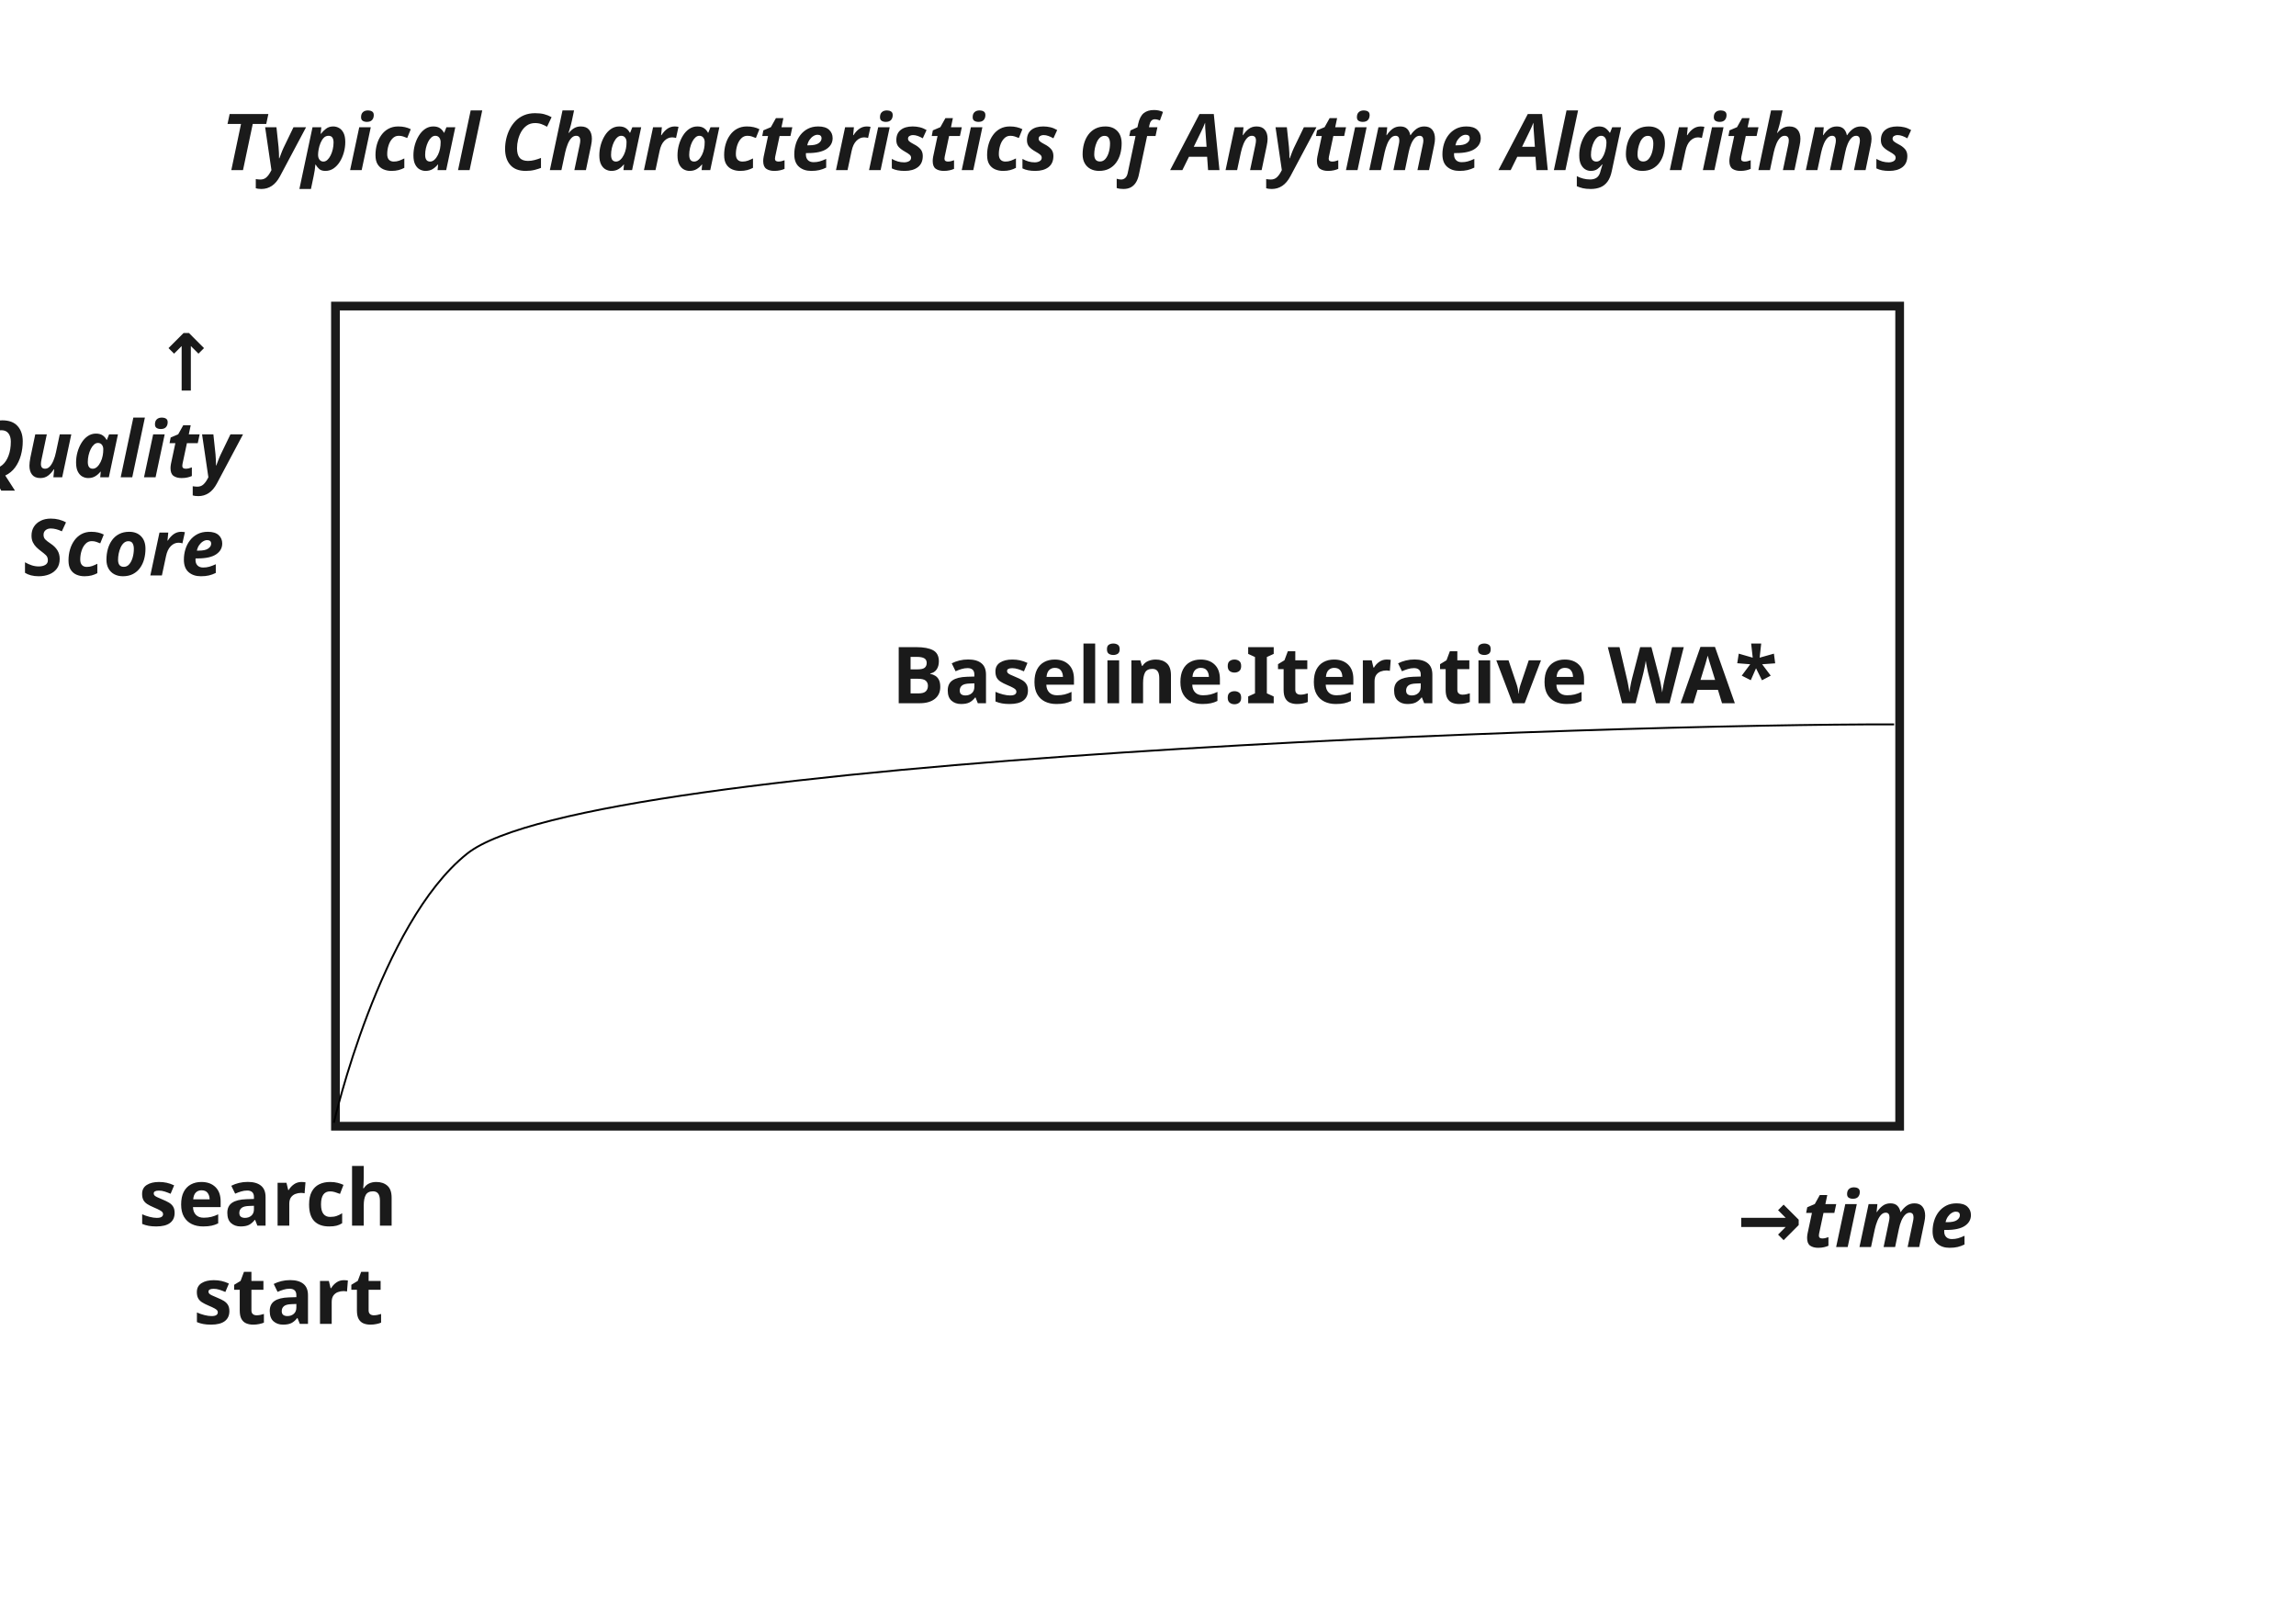
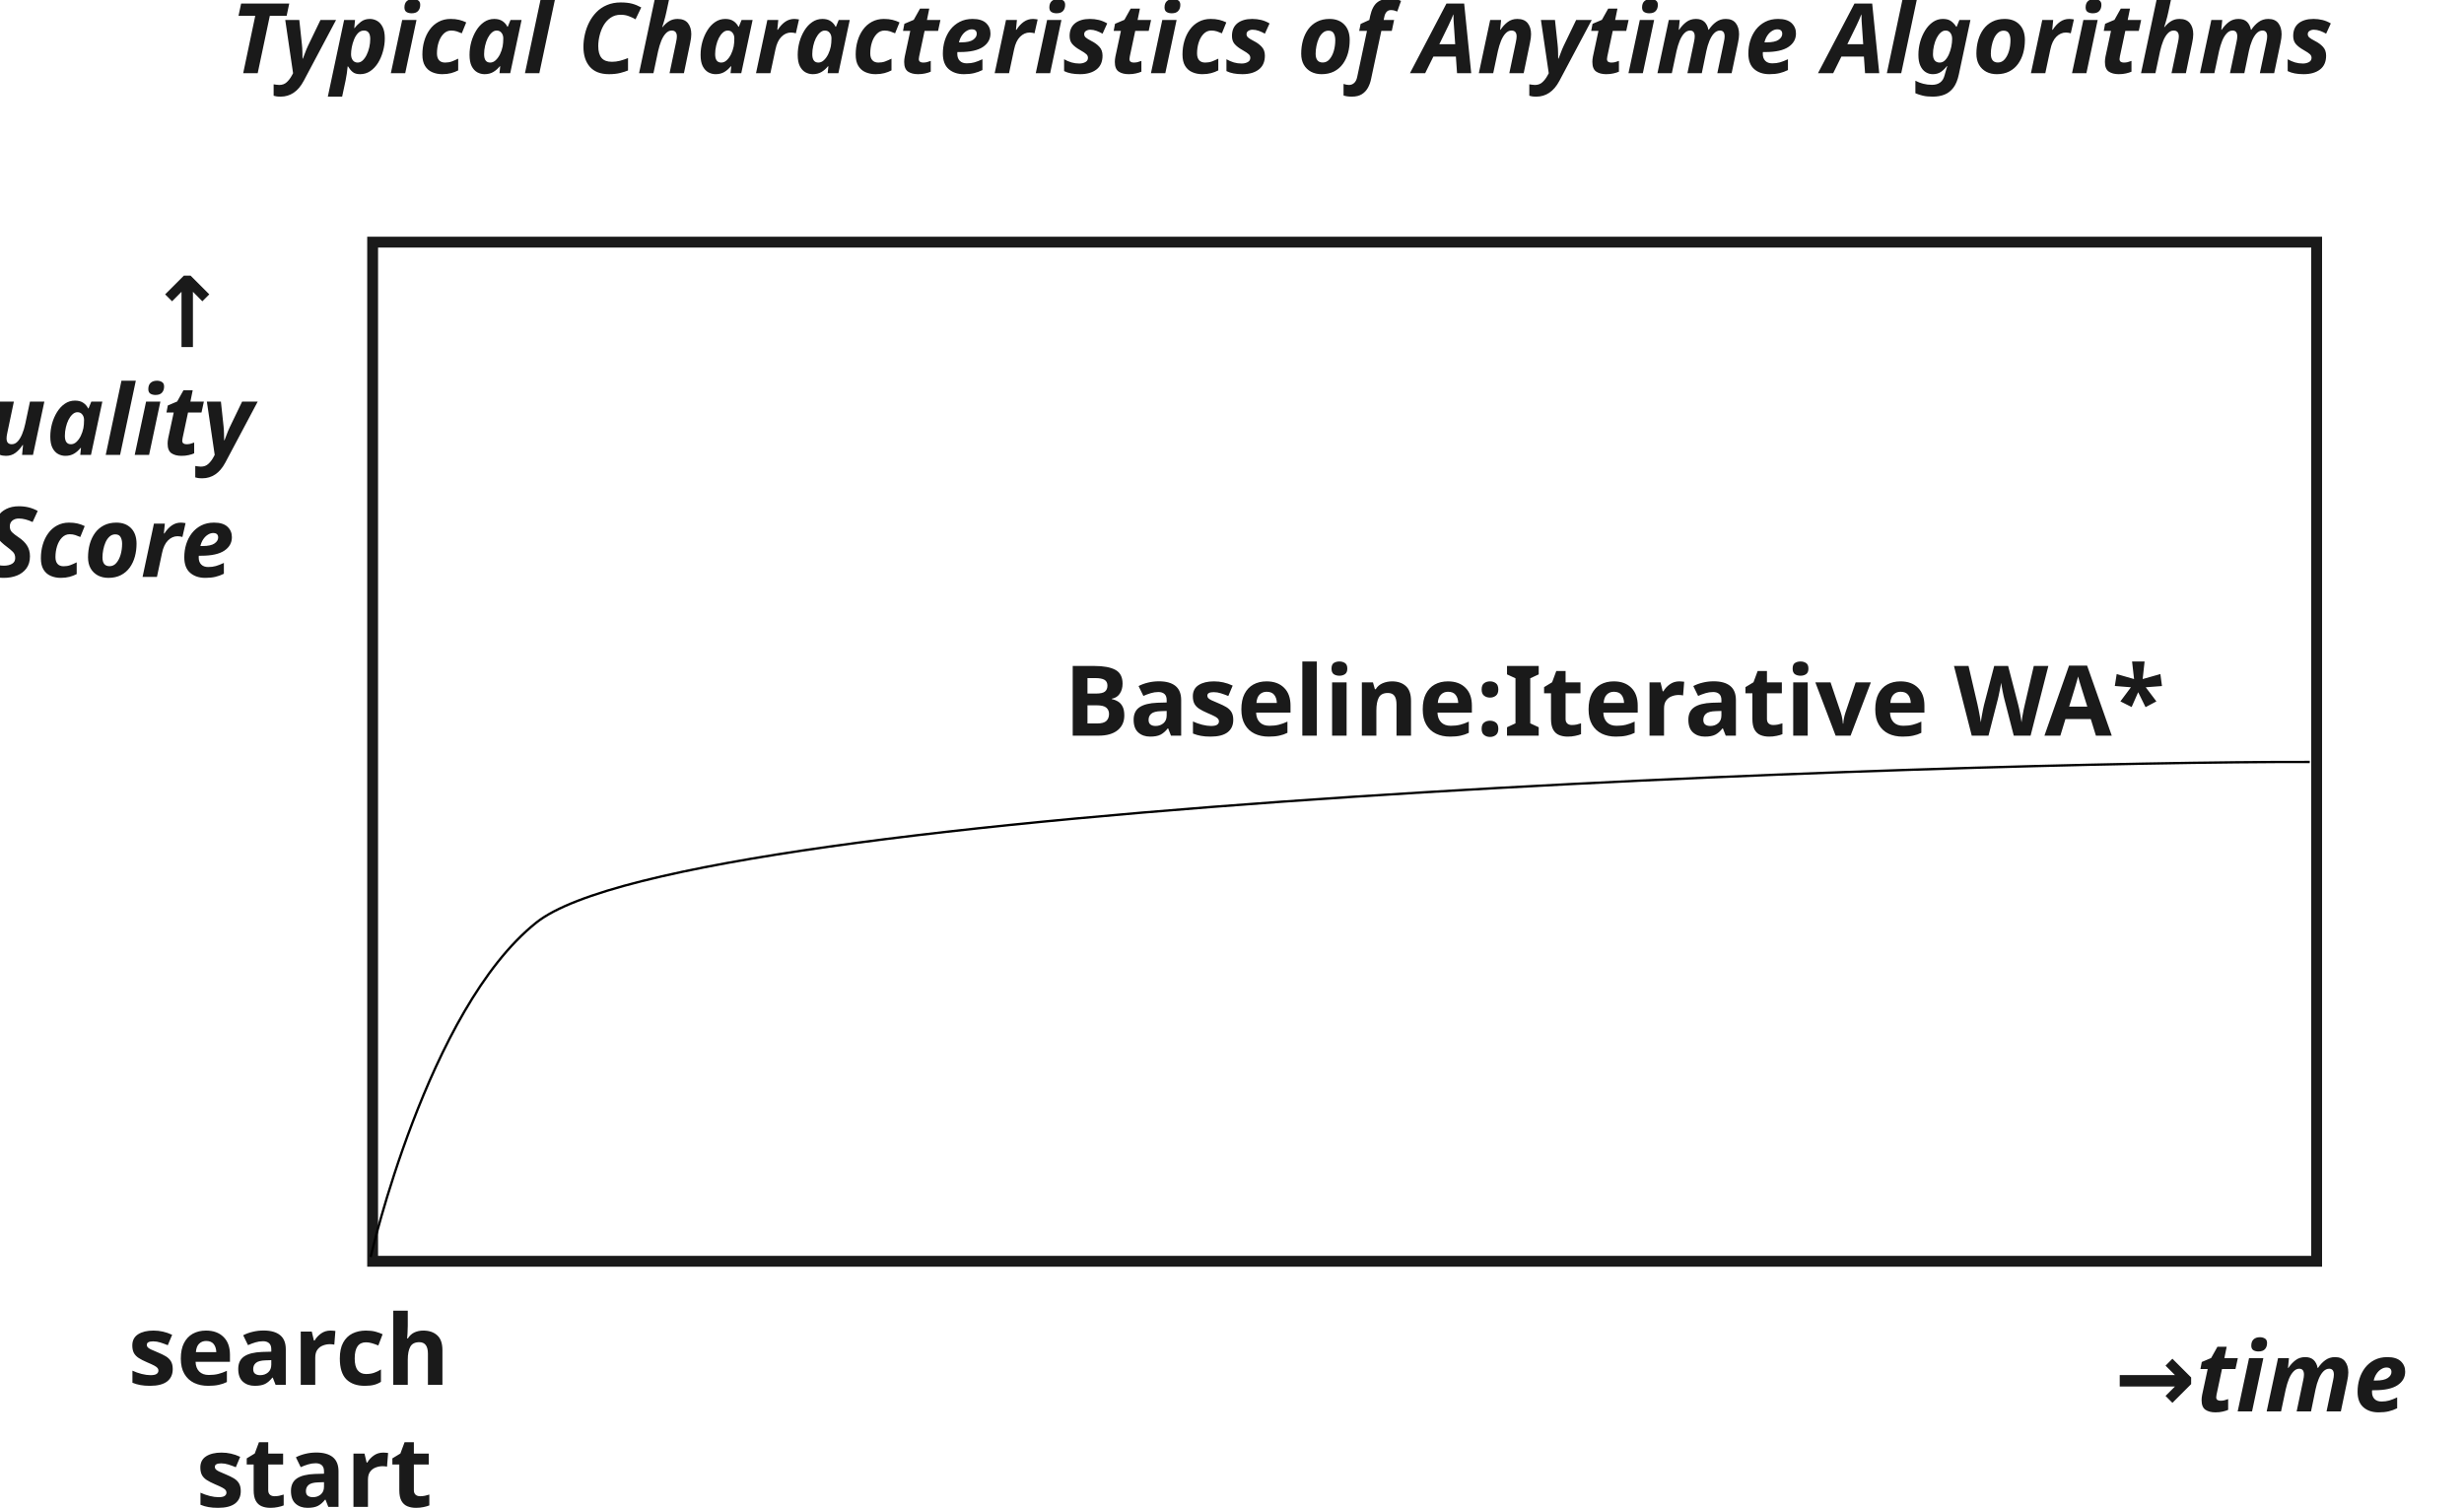
- <svg xmlns="http://www.w3.org/2000/svg" width="1052.362" height="744.094" id="svg4044" version="1.1">
+ <svg xmlns="http://www.w3.org/2000/svg" width="600" height="367.163" id="svg4044" version="1.1">
  <defs id="defs4046" />
-   <g id="layer1" transform="translate(0,4.8242187e-4)">
-     <rect style="opacity:0.898;color:#000000;fill:none;stroke:#000000;stroke-width:4;stroke-linecap:butt;stroke-linejoin:miter;stroke-miterlimit:3.8;stroke-opacity:1;stroke-dasharray:none;stroke-dashoffset:0;marker:none;visibility:visible;display:inline;overflow:visible;enable-background:accumulate" id="rect3009" width="716.944" height="375.849" x="153.756" y="140.259" />
-     <text xml:space="preserve" style="font-size:36px;font-style:italic;font-variant:normal;font-weight:bold;font-stretch:normal;text-indent:0;text-align:start;text-decoration:none;line-height:125%;letter-spacing:normal;word-spacing:normal;text-transform:none;direction:ltr;block-progression:tb;writing-mode:lr-tb;text-anchor:start;baseline-shift:baseline;opacity:0.898;color:#000000;fill:#000000;stroke:none;stroke-width:4;marker:none;visibility:visible;display:inline;overflow:visible;enable-background:accumulate;font-family:'M+ 2c';-inkscape-font-specification:'M+ 2c Bold Italic'" x="101.332" y="77.962" id="text3011">
-       <tspan id="tspan3013" x="101.332" y="77.962">Typical Characteristics of Anytime Algorithms</tspan>
+   <g id="layer1" transform="translate(-16.32908,-239.8787)">
+     <rect style="opacity:0.898;color:#000000;fill:none;stroke:#000000;stroke-width:2.641;stroke-linecap:butt;stroke-linejoin:miter;stroke-miterlimit:3.8;stroke-opacity:1;stroke-dasharray:none;stroke-dashoffset:0;marker:none;visibility:visible;display:inline;overflow:visible;enable-background:accumulate" id="rect3009" width="473.377" height="248.162" x="107.068" y="298.839" />
+     <text xml:space="preserve" style="font-size:23.77px;font-style:italic;font-variant:normal;font-weight:bold;font-stretch:normal;text-indent:0;text-align:start;text-decoration:none;line-height:125%;letter-spacing:normal;word-spacing:normal;text-transform:none;direction:ltr;block-progression:tb;writing-mode:lr-tb;text-anchor:start;baseline-shift:baseline;opacity:0.898;color:#000000;fill:#000000;stroke:none;stroke-width:4;marker:none;visibility:visible;display:inline;overflow:visible;enable-background:accumulate;font-family:'M+ 2c';-inkscape-font-specification:'M+ 2c Bold Italic'" x="72.454" y="257.706" id="text3011">
+       <tspan id="tspan3013" x="72.454" y="257.706">Typical Characteristics of Anytime Algorithms</tspan>
    </text>
-     <text xml:space="preserve" style="font-size:36px;font-style:italic;font-variant:normal;font-weight:bold;font-stretch:normal;text-indent:0;text-align:start;text-decoration:none;line-height:125%;letter-spacing:normal;word-spacing:normal;text-transform:none;direction:ltr;block-progression:tb;writing-mode:lr-tb;text-anchor:start;baseline-shift:baseline;opacity:0.898;color:#000000;fill:#000000;fill-opacity:1;fill-rule:evenodd;stroke:none;stroke-width:4;marker:none;visibility:visible;display:inline;overflow:visible;enable-background:accumulate;font-family:'M+ 2c';-inkscape-font-specification:'M+ 2c Bold Italic'" x="796.021" y="571.468" id="text3015">
-       <tspan id="tspan3017" x="796.021" y="571.468">→time</tspan>
+     <text xml:space="preserve" style="font-size:23.77px;font-style:italic;font-variant:normal;font-weight:bold;font-stretch:normal;text-indent:0;text-align:start;text-decoration:none;line-height:125%;letter-spacing:normal;word-spacing:normal;text-transform:none;direction:ltr;block-progression:tb;writing-mode:lr-tb;text-anchor:start;baseline-shift:baseline;opacity:0.898;color:#000000;fill:#000000;fill-opacity:1;fill-rule:evenodd;stroke:none;stroke-width:4;marker:none;visibility:visible;display:inline;overflow:visible;enable-background:accumulate;font-family:'M+ 2c';-inkscape-font-specification:'M+ 2c Bold Italic'" x="531.137" y="583.553" id="text3015">
+       <tspan id="tspan3017" x="531.137" y="583.553">→time</tspan>
    </text>
-     <text xml:space="preserve" style="font-size:36px;font-style:italic;font-variant:normal;font-weight:bold;font-stretch:normal;text-indent:0;text-align:center;text-decoration:none;line-height:125%;letter-spacing:normal;word-spacing:normal;text-transform:none;direction:ltr;block-progression:tb;writing-mode:lr-tb;text-anchor:middle;baseline-shift:baseline;opacity:0.898;color:#000000;fill:#000000;fill-opacity:1;fill-rule:evenodd;stroke:none;stroke-width:4;marker:none;visibility:visible;display:inline;overflow:visible;enable-background:accumulate;font-family:'M+ 2c';-inkscape-font-specification:'M+ 2c Bold Italic'" x="80.147" y="218.718" id="text3791">
-       <tspan x="80.147" y="218.718" id="tspan3805">Quality</tspan>
-       <tspan x="80.147" y="263.718" id="tspan3809">Score</tspan>
+     <text xml:space="preserve" style="font-size:23.77px;font-style:italic;font-variant:normal;font-weight:bold;font-stretch:normal;text-indent:0;text-align:center;text-decoration:none;line-height:125%;letter-spacing:normal;word-spacing:normal;text-transform:none;direction:ltr;block-progression:tb;writing-mode:lr-tb;text-anchor:middle;baseline-shift:baseline;opacity:0.898;color:#000000;fill:#000000;fill-opacity:1;fill-rule:evenodd;stroke:none;stroke-width:4;marker:none;visibility:visible;display:inline;overflow:visible;enable-background:accumulate;font-family:'M+ 2c';-inkscape-font-specification:'M+ 2c Bold Italic'" x="58.466" y="350.643" id="text3791">
+       <tspan x="58.466" y="350.643" id="tspan3805">Quality</tspan>
+       <tspan x="58.466" y="380.355" id="tspan3809">Score</tspan>
    </text>
-     <text xml:space="preserve" style="font-size:36px;font-style:normal;font-variant:normal;font-weight:bold;font-stretch:normal;text-indent:0;text-align:start;text-decoration:none;line-height:125%;letter-spacing:normal;word-spacing:normal;text-transform:none;direction:ltr;block-progression:tb;writing-mode:lr-tb;text-anchor:start;baseline-shift:baseline;opacity:0.898;color:#000000;fill:#000000;fill-opacity:1;fill-rule:evenodd;stroke:none;stroke-width:4;marker:none;visibility:visible;display:inline;overflow:visible;enable-background:accumulate;font-family:'M+ 2c';-inkscape-font-specification:'M+ 2c Bold'" x="70.275" y="178.975" id="text3795">
-       <tspan id="tspan3797" x="70.275" y="178.975">↑</tspan>
+     <text xml:space="preserve" style="font-size:23.77px;font-style:normal;font-variant:normal;font-weight:bold;font-stretch:normal;text-indent:0;text-align:start;text-decoration:none;line-height:125%;letter-spacing:normal;word-spacing:normal;text-transform:none;direction:ltr;block-progression:tb;writing-mode:lr-tb;text-anchor:start;baseline-shift:baseline;opacity:0.898;color:#000000;fill:#000000;fill-opacity:1;fill-rule:evenodd;stroke:none;stroke-width:4;marker:none;visibility:visible;display:inline;overflow:visible;enable-background:accumulate;font-family:'M+ 2c';-inkscape-font-specification:'M+ 2c Bold'" x="51.948" y="324.401" id="text3795">
+       <tspan id="tspan3797" x="51.948" y="324.401">↑</tspan>
    </text>
-     <text xml:space="preserve" style="font-size:36px;font-style:normal;font-variant:normal;font-weight:bold;font-stretch:normal;text-indent:0;text-align:center;text-decoration:none;line-height:125%;letter-spacing:normal;word-spacing:normal;text-transform:none;direction:ltr;block-progression:tb;writing-mode:lr-tb;text-anchor:middle;baseline-shift:baseline;opacity:0.898;color:#000000;fill:#000000;fill-opacity:1;fill-rule:evenodd;stroke:none;stroke-width:4;marker:none;visibility:visible;display:inline;overflow:visible;enable-background:accumulate;font-family:'M+ 2c';-inkscape-font-specification:'M+ 2c Bold'" x="155.616" y="561.681" id="text3799">
-       <tspan id="tspan3801" x="155.616" y="561.681">search</tspan>
-       <tspan x="155.616" y="606.681" id="tspan3803">start</tspan>
+     <text xml:space="preserve" style="font-size:23.77px;font-style:normal;font-variant:normal;font-weight:bold;font-stretch:normal;text-indent:0;text-align:center;text-decoration:none;line-height:125%;letter-spacing:normal;word-spacing:normal;text-transform:none;direction:ltr;block-progression:tb;writing-mode:lr-tb;text-anchor:middle;baseline-shift:baseline;opacity:0.898;color:#000000;fill:#000000;fill-opacity:1;fill-rule:evenodd;stroke:none;stroke-width:4;marker:none;visibility:visible;display:inline;overflow:visible;enable-background:accumulate;font-family:'M+ 2c';-inkscape-font-specification:'M+ 2c Bold'" x="108.296" y="577.092" id="text3799">
+       <tspan id="tspan3801" x="108.296" y="577.092">search</tspan>
+       <tspan x="108.296" y="606.804" id="tspan3803">start</tspan>
    </text>
-     <path style="fill:none;stroke:#000000;stroke-width:0.862px;stroke-linecap:butt;stroke-linejoin:miter;stroke-opacity:1" d="m 153.027,514.519 c 0,0 20.881,-91.258 61.087,-123.314 55.684,-44.395 529.522,-59.573 654.043,-59.239" id="path3811" />
-     <text xml:space="preserve" style="font-size:36px;font-style:normal;font-variant:normal;font-weight:bold;font-stretch:normal;text-indent:0;text-align:end;text-decoration:none;line-height:125%;letter-spacing:normal;word-spacing:normal;text-transform:none;direction:ltr;block-progression:tb;writing-mode:lr-tb;text-anchor:end;baseline-shift:baseline;opacity:0.898;color:#000000;fill:#000000;fill-opacity:1;fill-rule:evenodd;stroke:none;stroke-width:1;marker:none;visibility:visible;display:inline;overflow:visible;enable-background:accumulate;font-family:'M+ 2c';-inkscape-font-specification:'M+ 2c Bold'" x="861.574" y="322.265" id="text4019">
-       <tspan id="tspan4021" x="861.574" y="322.265">Baseline:Iterative WA*</tspan>
+     <path style="fill:none;stroke:#000000;stroke-width:0.569px;stroke-linecap:butt;stroke-linejoin:miter;stroke-opacity:1" d="m 106.587,545.951 c 0,0 13.787,-60.255 40.334,-81.42 36.766,-29.313 349.628,-39.334 431.845,-39.114" id="path3811" />
+     <text xml:space="preserve" style="font-size:23.77px;font-style:normal;font-variant:normal;font-weight:bold;font-stretch:normal;text-indent:0;text-align:end;text-decoration:none;line-height:125%;letter-spacing:normal;word-spacing:normal;text-transform:none;direction:ltr;block-progression:tb;writing-mode:lr-tb;text-anchor:end;baseline-shift:baseline;opacity:0.898;color:#000000;fill:#000000;fill-opacity:1;fill-rule:evenodd;stroke:none;stroke-width:1;marker:none;visibility:visible;display:inline;overflow:visible;enable-background:accumulate;font-family:'M+ 2c';-inkscape-font-specification:'M+ 2c Bold'" x="574.419" y="419.012" id="text4019">
+       <tspan id="tspan4021" x="574.419" y="419.012">Baseline:Iterative WA*</tspan>
    </text>
  </g>
</svg>
